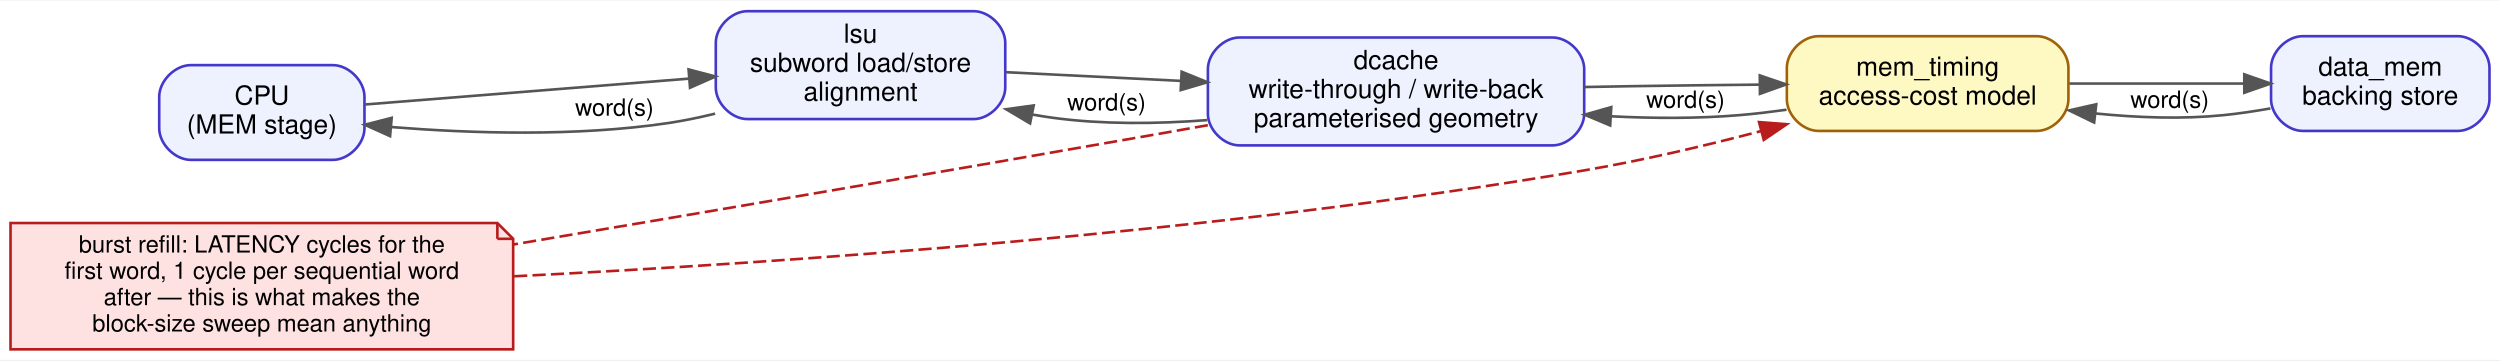
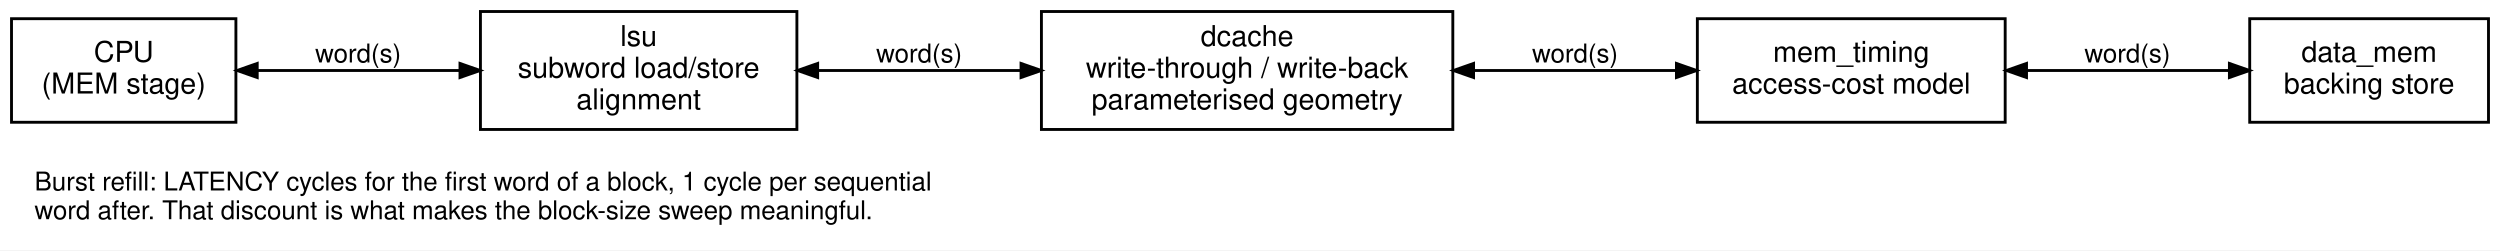
- <svg xmlns="http://www.w3.org/2000/svg" width="950pt" height="137pt" viewBox="0.00 0.00 950.00 136.50">
-   <g id="graph0" class="graph" transform="scale(1 1) rotate(0) translate(4 132.5)">
-     <polygon fill="white" stroke="transparent" points="-4,4 -4,-132.5 946,-132.5 946,4 -4,4" />
+ <svg xmlns="http://www.w3.org/2000/svg" width="869pt" height="87pt" viewBox="0.00 0.00 869.00 87.00">
+   <g id="graph0" class="graph" transform="scale(1 1) rotate(0) translate(4 83)">
+     <polygon fill="white" stroke="transparent" points="-4,4 -4,-83 865,-83 865,4 -4,4" />
+     <text text-anchor="start" x="8" y="-16.8" font-family="Helvetica,sans-Serif" font-size="9.00">Burst refill: LATENCY cycles for the first word of a block, 1 cycle per sequential</text>
+     <text text-anchor="start" x="8" y="-6.8" font-family="Helvetica,sans-Serif" font-size="9.00">word after. That discount is what makes the block-size sweep meaningful.</text>
    <g id="node1" class="node">
-       <path fill="#eef2ff" stroke="#4338ca" d="M122.5,-108C122.5,-108 68.5,-108 68.5,-108 62.5,-108 56.5,-102 56.5,-96 56.5,-96 56.5,-84 56.5,-84 56.5,-78 62.5,-72 68.5,-72 68.5,-72 122.5,-72 122.5,-72 128.5,-72 134.5,-78 134.5,-84 134.5,-84 134.5,-96 134.5,-96 134.5,-102 128.5,-108 122.5,-108" />
-       <text text-anchor="middle" x="95.5" y="-93" font-family="Helvetica,sans-Serif" font-size="10.00">CPU</text>
-       <text text-anchor="middle" x="95.5" y="-82" font-family="Helvetica,sans-Serif" font-size="10.00">(MEM stage)</text>
+       <polygon fill="none" stroke="black" points="78,-76.5 0,-76.5 0,-40.5 78,-40.5 78,-76.5" />
+       <text text-anchor="middle" x="39" y="-61.5" font-family="Helvetica,sans-Serif" font-size="10.00">CPU</text>
+       <text text-anchor="middle" x="39" y="-50.5" font-family="Helvetica,sans-Serif" font-size="10.00">(MEM stage)</text>
    </g>
    <g id="node2" class="node">
-       <path fill="#eef2ff" stroke="#4338ca" d="M366,-128.5C366,-128.5 280,-128.5 280,-128.5 274,-128.5 268,-122.5 268,-116.5 268,-116.5 268,-99.5 268,-99.5 268,-93.5 274,-87.5 280,-87.5 280,-87.5 366,-87.5 366,-87.5 372,-87.5 378,-93.5 378,-99.5 378,-99.5 378,-116.5 378,-116.5 378,-122.5 372,-128.5 366,-128.5" />
-       <text text-anchor="middle" x="323" y="-116.5" font-family="Helvetica,sans-Serif" font-size="10.00">lsu</text>
-       <text text-anchor="middle" x="323" y="-105.5" font-family="Helvetica,sans-Serif" font-size="10.00">subword load/store</text>
-       <text text-anchor="middle" x="323" y="-94.5" font-family="Helvetica,sans-Serif" font-size="10.00">alignment</text>
+       <polygon fill="none" stroke="black" points="273,-79 163,-79 163,-38 273,-38 273,-79" />
+       <text text-anchor="middle" x="218" y="-67" font-family="Helvetica,sans-Serif" font-size="10.00">lsu</text>
+       <text text-anchor="middle" x="218" y="-56" font-family="Helvetica,sans-Serif" font-size="10.00">subword load/store</text>
+       <text text-anchor="middle" x="218" y="-45" font-family="Helvetica,sans-Serif" font-size="10.00">alignment</text>
    </g>
    <g id="edge1" class="edge">
-       <path fill="none" stroke="#555555" d="M134.75,-93.05C168.39,-95.74 218.04,-99.7 257.76,-102.87" />
-       <polygon fill="#555555" stroke="#555555" points="257.65,-106.37 267.9,-103.68 258.21,-99.4 257.65,-106.37" />
-     </g>
-     <g id="edge8" class="edge">
-       <path fill="none" stroke="#555555" d="M267.75,-89.57C261.81,-88.11 255.82,-86.87 250,-86 215.09,-80.79 175.24,-82.03 144.89,-84.46" />
-       <polygon fill="#555555" stroke="#555555" points="144.23,-81 134.57,-85.35 144.84,-87.97 144.23,-81" />
-       <text text-anchor="middle" x="229.5" y="-88.8" font-family="Helvetica,sans-Serif" font-size="9.00">  word(s)</text>
+       <path fill="none" stroke="black" d="M85.55,-58.5C106.94,-58.5 132.76,-58.5 155.83,-58.5" />
+       <polygon fill="black" stroke="black" points="85.41,-56.05 78.41,-58.5 85.41,-60.95 85.41,-56.05" />
+       <polygon fill="black" stroke="black" points="155.89,-60.95 162.89,-58.5 155.89,-56.05 155.89,-60.95" />
+       <text text-anchor="middle" x="120.5" y="-61.3" font-family="Helvetica,sans-Serif" font-size="9.00">word(s)</text>
    </g>
    <g id="node3" class="node">
-       <path fill="#eef2ff" stroke="#4338ca" d="M586,-118.5C586,-118.5 467,-118.5 467,-118.5 461,-118.5 455,-112.5 455,-106.5 455,-106.5 455,-89.5 455,-89.5 455,-83.5 461,-77.5 467,-77.5 467,-77.5 586,-77.5 586,-77.5 592,-77.5 598,-83.5 598,-89.5 598,-89.5 598,-106.5 598,-106.5 598,-112.5 592,-118.5 586,-118.5" />
-       <text text-anchor="middle" x="526.5" y="-106.5" font-family="Helvetica,sans-Serif" font-size="10.00">dcache</text>
-       <text text-anchor="middle" x="526.5" y="-95.5" font-family="Helvetica,sans-Serif" font-size="10.00">write-through / write-back</text>
-       <text text-anchor="middle" x="526.5" y="-84.5" font-family="Helvetica,sans-Serif" font-size="10.00">parameterised geometry</text>
+       <polygon fill="none" stroke="black" points="501,-79 358,-79 358,-38 501,-38 501,-79" />
+       <text text-anchor="middle" x="429.5" y="-67" font-family="Helvetica,sans-Serif" font-size="10.00">dcache</text>
+       <text text-anchor="middle" x="429.5" y="-56" font-family="Helvetica,sans-Serif" font-size="10.00">write-through / write-back</text>
+       <text text-anchor="middle" x="429.5" y="-45" font-family="Helvetica,sans-Serif" font-size="10.00">parameterised geometry</text>
    </g>
    <g id="edge2" class="edge">
-       <path fill="none" stroke="#555555" d="M378.26,-105.31C398.68,-104.29 422.36,-103.12 444.69,-102.01" />
-       <polygon fill="#555555" stroke="#555555" points="445.02,-105.5 454.83,-101.51 444.67,-98.51 445.02,-105.5" />
-     </g>
-     <g id="edge7" class="edge">
-       <path fill="none" stroke="#555555" d="M454.77,-87.11C435.65,-85.64 414.99,-85.41 396,-88 393.47,-88.34 390.9,-88.76 388.32,-89.22" />
-       <polygon fill="#555555" stroke="#555555" points="387.43,-85.83 378.32,-91.24 388.81,-92.69 387.43,-85.83" />
-       <text text-anchor="middle" x="416.5" y="-90.8" font-family="Helvetica,sans-Serif" font-size="9.00">  word(s)</text>
+       <path fill="none" stroke="black" d="M280.31,-58.5C302.35,-58.5 327.5,-58.5 350.76,-58.5" />
+       <polygon fill="black" stroke="black" points="280.22,-56.05 273.22,-58.5 280.22,-60.95 280.22,-56.05" />
+       <polygon fill="black" stroke="black" points="350.91,-60.95 357.91,-58.5 350.91,-56.05 350.91,-60.95" />
+       <text text-anchor="middle" x="315.5" y="-61.3" font-family="Helvetica,sans-Serif" font-size="9.00">word(s)</text>
    </g>
    <g id="node4" class="node">
-       <path fill="#fef9c3" stroke="#a16207" d="M770,-119C770,-119 687,-119 687,-119 681,-119 675,-113 675,-107 675,-107 675,-95 675,-95 675,-89 681,-83 687,-83 687,-83 770,-83 770,-83 776,-83 782,-89 782,-95 782,-95 782,-107 782,-107 782,-113 776,-119 770,-119" />
-       <text text-anchor="middle" x="728.5" y="-104" font-family="Helvetica,sans-Serif" font-size="10.00">mem_timing</text>
-       <text text-anchor="middle" x="728.5" y="-93" font-family="Helvetica,sans-Serif" font-size="10.00">access-cost model</text>
+       <polygon fill="none" stroke="black" points="693,-76.5 586,-76.5 586,-40.5 693,-40.5 693,-76.5" />
+       <text text-anchor="middle" x="639.5" y="-61.5" font-family="Helvetica,sans-Serif" font-size="10.00">mem_timing</text>
+       <text text-anchor="middle" x="639.5" y="-50.5" font-family="Helvetica,sans-Serif" font-size="10.00">access-cost model</text>
    </g>
    <g id="edge3" class="edge">
-       <path fill="none" stroke="#555555" d="M598.03,-99.68C604.1,-99.8 610.16,-99.91 616,-100 631.72,-100.25 648.69,-100.44 664.53,-100.59" />
-       <polygon fill="#555555" stroke="#555555" points="664.72,-104.09 674.75,-100.67 664.78,-97.09 664.72,-104.09" />
-     </g>
-     <g id="node6" class="node">
-       <polygon fill="#fee2e2" stroke="#b91c1c" points="185,-48 0,-48 0,0 191,0 191,-42 185,-48" />
-       <polyline fill="none" stroke="#b91c1c" points="185,-48 185,-42 " />
-       <polyline fill="none" stroke="#b91c1c" points="191,-42 185,-42 " />
-       <text text-anchor="middle" x="95.5" y="-36.8" font-family="Helvetica,sans-Serif" font-size="9.00">burst refill: LATENCY cycles for the</text>
-       <text text-anchor="middle" x="95.5" y="-26.8" font-family="Helvetica,sans-Serif" font-size="9.00">first word, 1 cycle per sequential word</text>
-       <text text-anchor="middle" x="95.5" y="-16.8" font-family="Helvetica,sans-Serif" font-size="9.00">after — this is what makes the</text>
-       <text text-anchor="middle" x="95.5" y="-6.8" font-family="Helvetica,sans-Serif" font-size="9.00">block-size sweep mean anything</text>
-     </g>
-     <g id="edge9" class="edge">
-       <path fill="none" stroke="#b91c1c" stroke-dasharray="5,2" d="M454.98,-85.18C448.9,-84.1 442.84,-83.03 437,-82 354.02,-67.43 259.56,-51.38 191.22,-39.87" />
-     </g>
-     <g id="edge6" class="edge">
-       <path fill="none" stroke="#555555" d="M674.88,-91.05C668.87,-90.21 662.81,-89.49 657,-89 641.19,-87.66 624.29,-87.74 608.08,-88.56" />
-       <polygon fill="#555555" stroke="#555555" points="607.87,-85.07 598.1,-89.16 608.29,-92.05 607.87,-85.07" />
-       <text text-anchor="middle" x="636.5" y="-91.8" font-family="Helvetica,sans-Serif" font-size="9.00">  word(s)</text>
+       <path fill="none" stroke="black" d="M508.42,-58.5C531.59,-58.5 556.6,-58.5 578.45,-58.5" />
+       <polygon fill="black" stroke="black" points="508.21,-56.05 501.21,-58.5 508.21,-60.95 508.21,-56.05" />
+       <polygon fill="black" stroke="black" points="578.73,-60.95 585.73,-58.5 578.73,-56.05 578.73,-60.95" />
+       <text text-anchor="middle" x="543.5" y="-61.3" font-family="Helvetica,sans-Serif" font-size="9.00">word(s)</text>
    </g>
    <g id="node5" class="node">
-       <path fill="#eef2ff" stroke="#4338ca" d="M930,-119C930,-119 871,-119 871,-119 865,-119 859,-113 859,-107 859,-107 859,-95 859,-95 859,-89 865,-83 871,-83 871,-83 930,-83 930,-83 936,-83 942,-89 942,-95 942,-95 942,-107 942,-107 942,-113 936,-119 930,-119" />
-       <text text-anchor="middle" x="900.5" y="-104" font-family="Helvetica,sans-Serif" font-size="10.00">data_mem</text>
-       <text text-anchor="middle" x="900.5" y="-93" font-family="Helvetica,sans-Serif" font-size="10.00">backing store</text>
+       <polygon fill="none" stroke="black" points="861,-76.5 778,-76.5 778,-40.5 861,-40.5 861,-76.5" />
+       <text text-anchor="middle" x="819.5" y="-61.5" font-family="Helvetica,sans-Serif" font-size="10.00">data_mem</text>
+       <text text-anchor="middle" x="819.5" y="-50.5" font-family="Helvetica,sans-Serif" font-size="10.00">backing store</text>
    </g>
    <g id="edge4" class="edge">
-       <path fill="none" stroke="#555555" d="M782.36,-101C803.45,-101 827.65,-101 848.55,-101" />
-       <polygon fill="#555555" stroke="#555555" points="848.83,-104.5 858.83,-101 848.83,-97.5 848.83,-104.5" />
-     </g>
-     <g id="edge5" class="edge">
-       <path fill="none" stroke="#555555" d="M858.75,-91.55C852.82,-90.49 846.78,-89.59 841,-89 825.27,-87.4 808.3,-88.03 792.46,-89.62" />
-       <polygon fill="#555555" stroke="#555555" points="791.77,-86.18 782.23,-90.8 792.57,-93.13 791.77,-86.18" />
-       <text text-anchor="middle" x="820.5" y="-91.8" font-family="Helvetica,sans-Serif" font-size="9.00">  word(s)</text>
-     </g>
-     <g id="edge10" class="edge">
-       <path fill="none" stroke="#b91c1c" stroke-dasharray="5,2" d="M191.36,-27.76C292.64,-32.83 457.55,-44.15 598,-68 620.12,-71.76 644,-77.38 665.16,-82.93" />
-       <polygon fill="#b91c1c" stroke="#b91c1c" points="664.43,-86.36 674.99,-85.55 666.23,-79.59 664.43,-86.36" />
+       <path fill="none" stroke="black" d="M700.51,-58.5C723.41,-58.5 749.18,-58.5 770.78,-58.5" />
+       <polygon fill="black" stroke="black" points="700.42,-56.05 693.42,-58.5 700.42,-60.95 700.42,-56.05" />
+       <polygon fill="black" stroke="black" points="770.94,-60.95 777.94,-58.5 770.94,-56.05 770.94,-60.95" />
+       <text text-anchor="middle" x="735.5" y="-61.3" font-family="Helvetica,sans-Serif" font-size="9.00">word(s)</text>
    </g>
  </g>
</svg>
